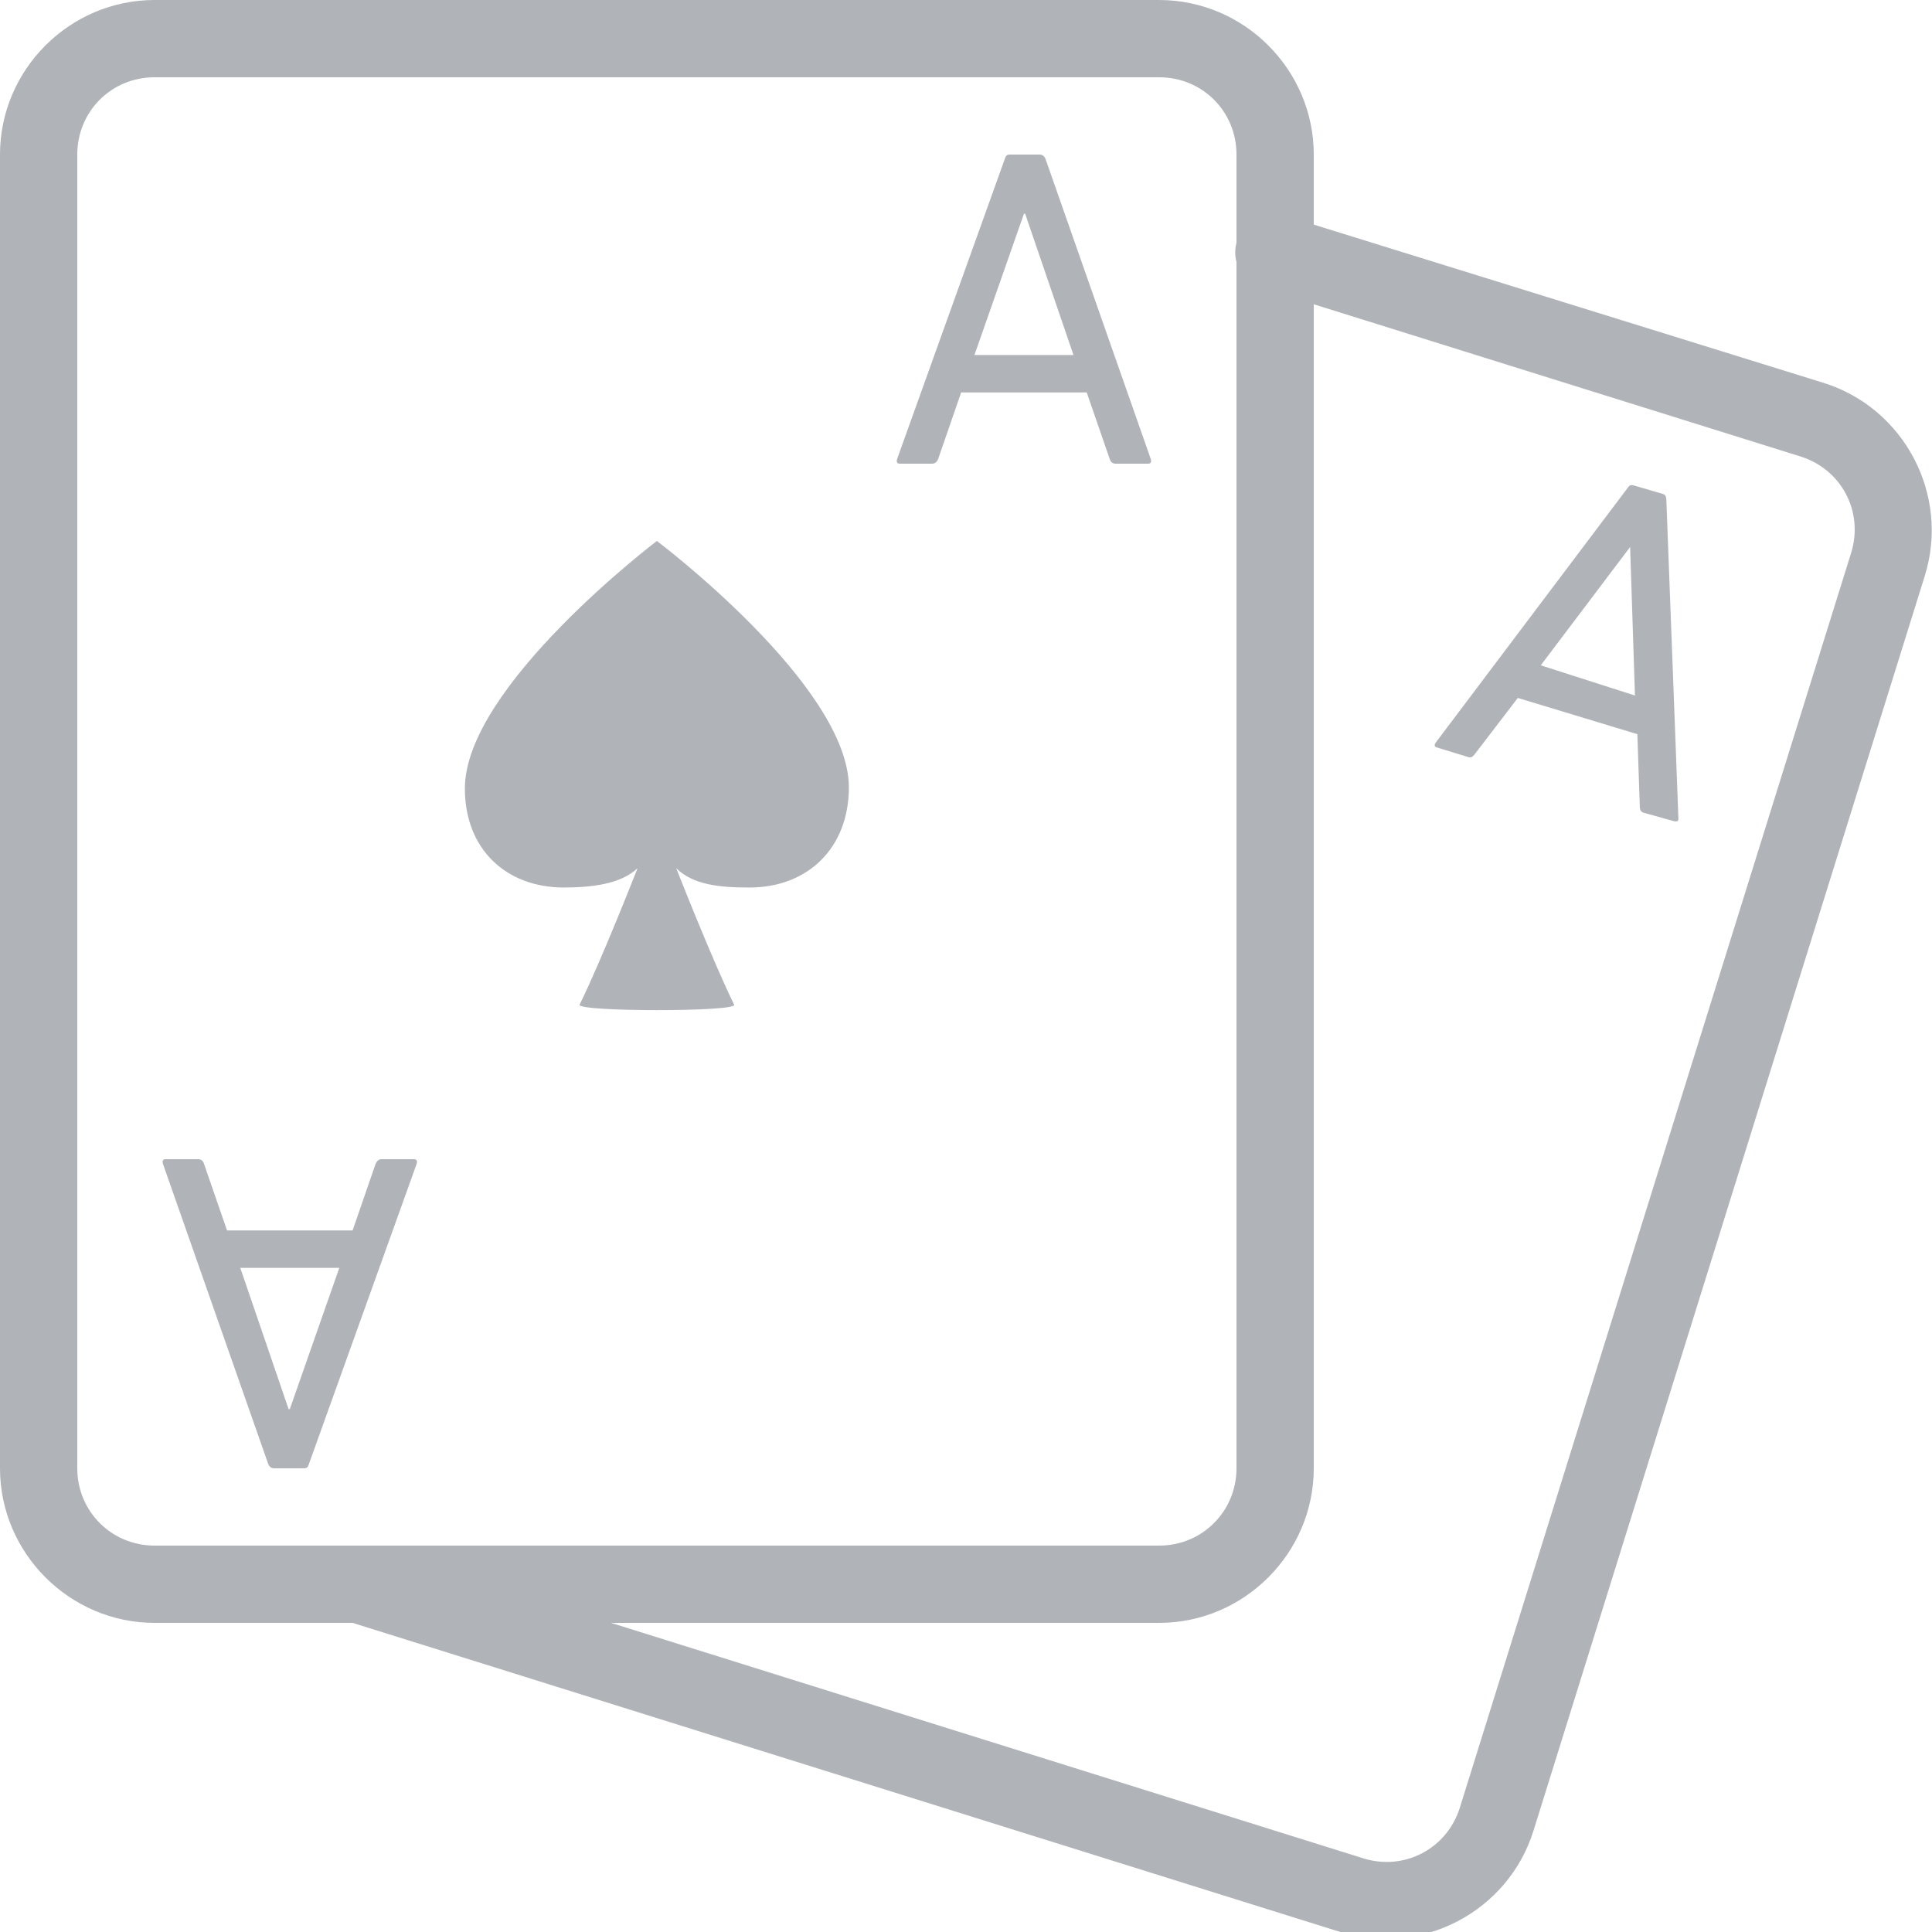
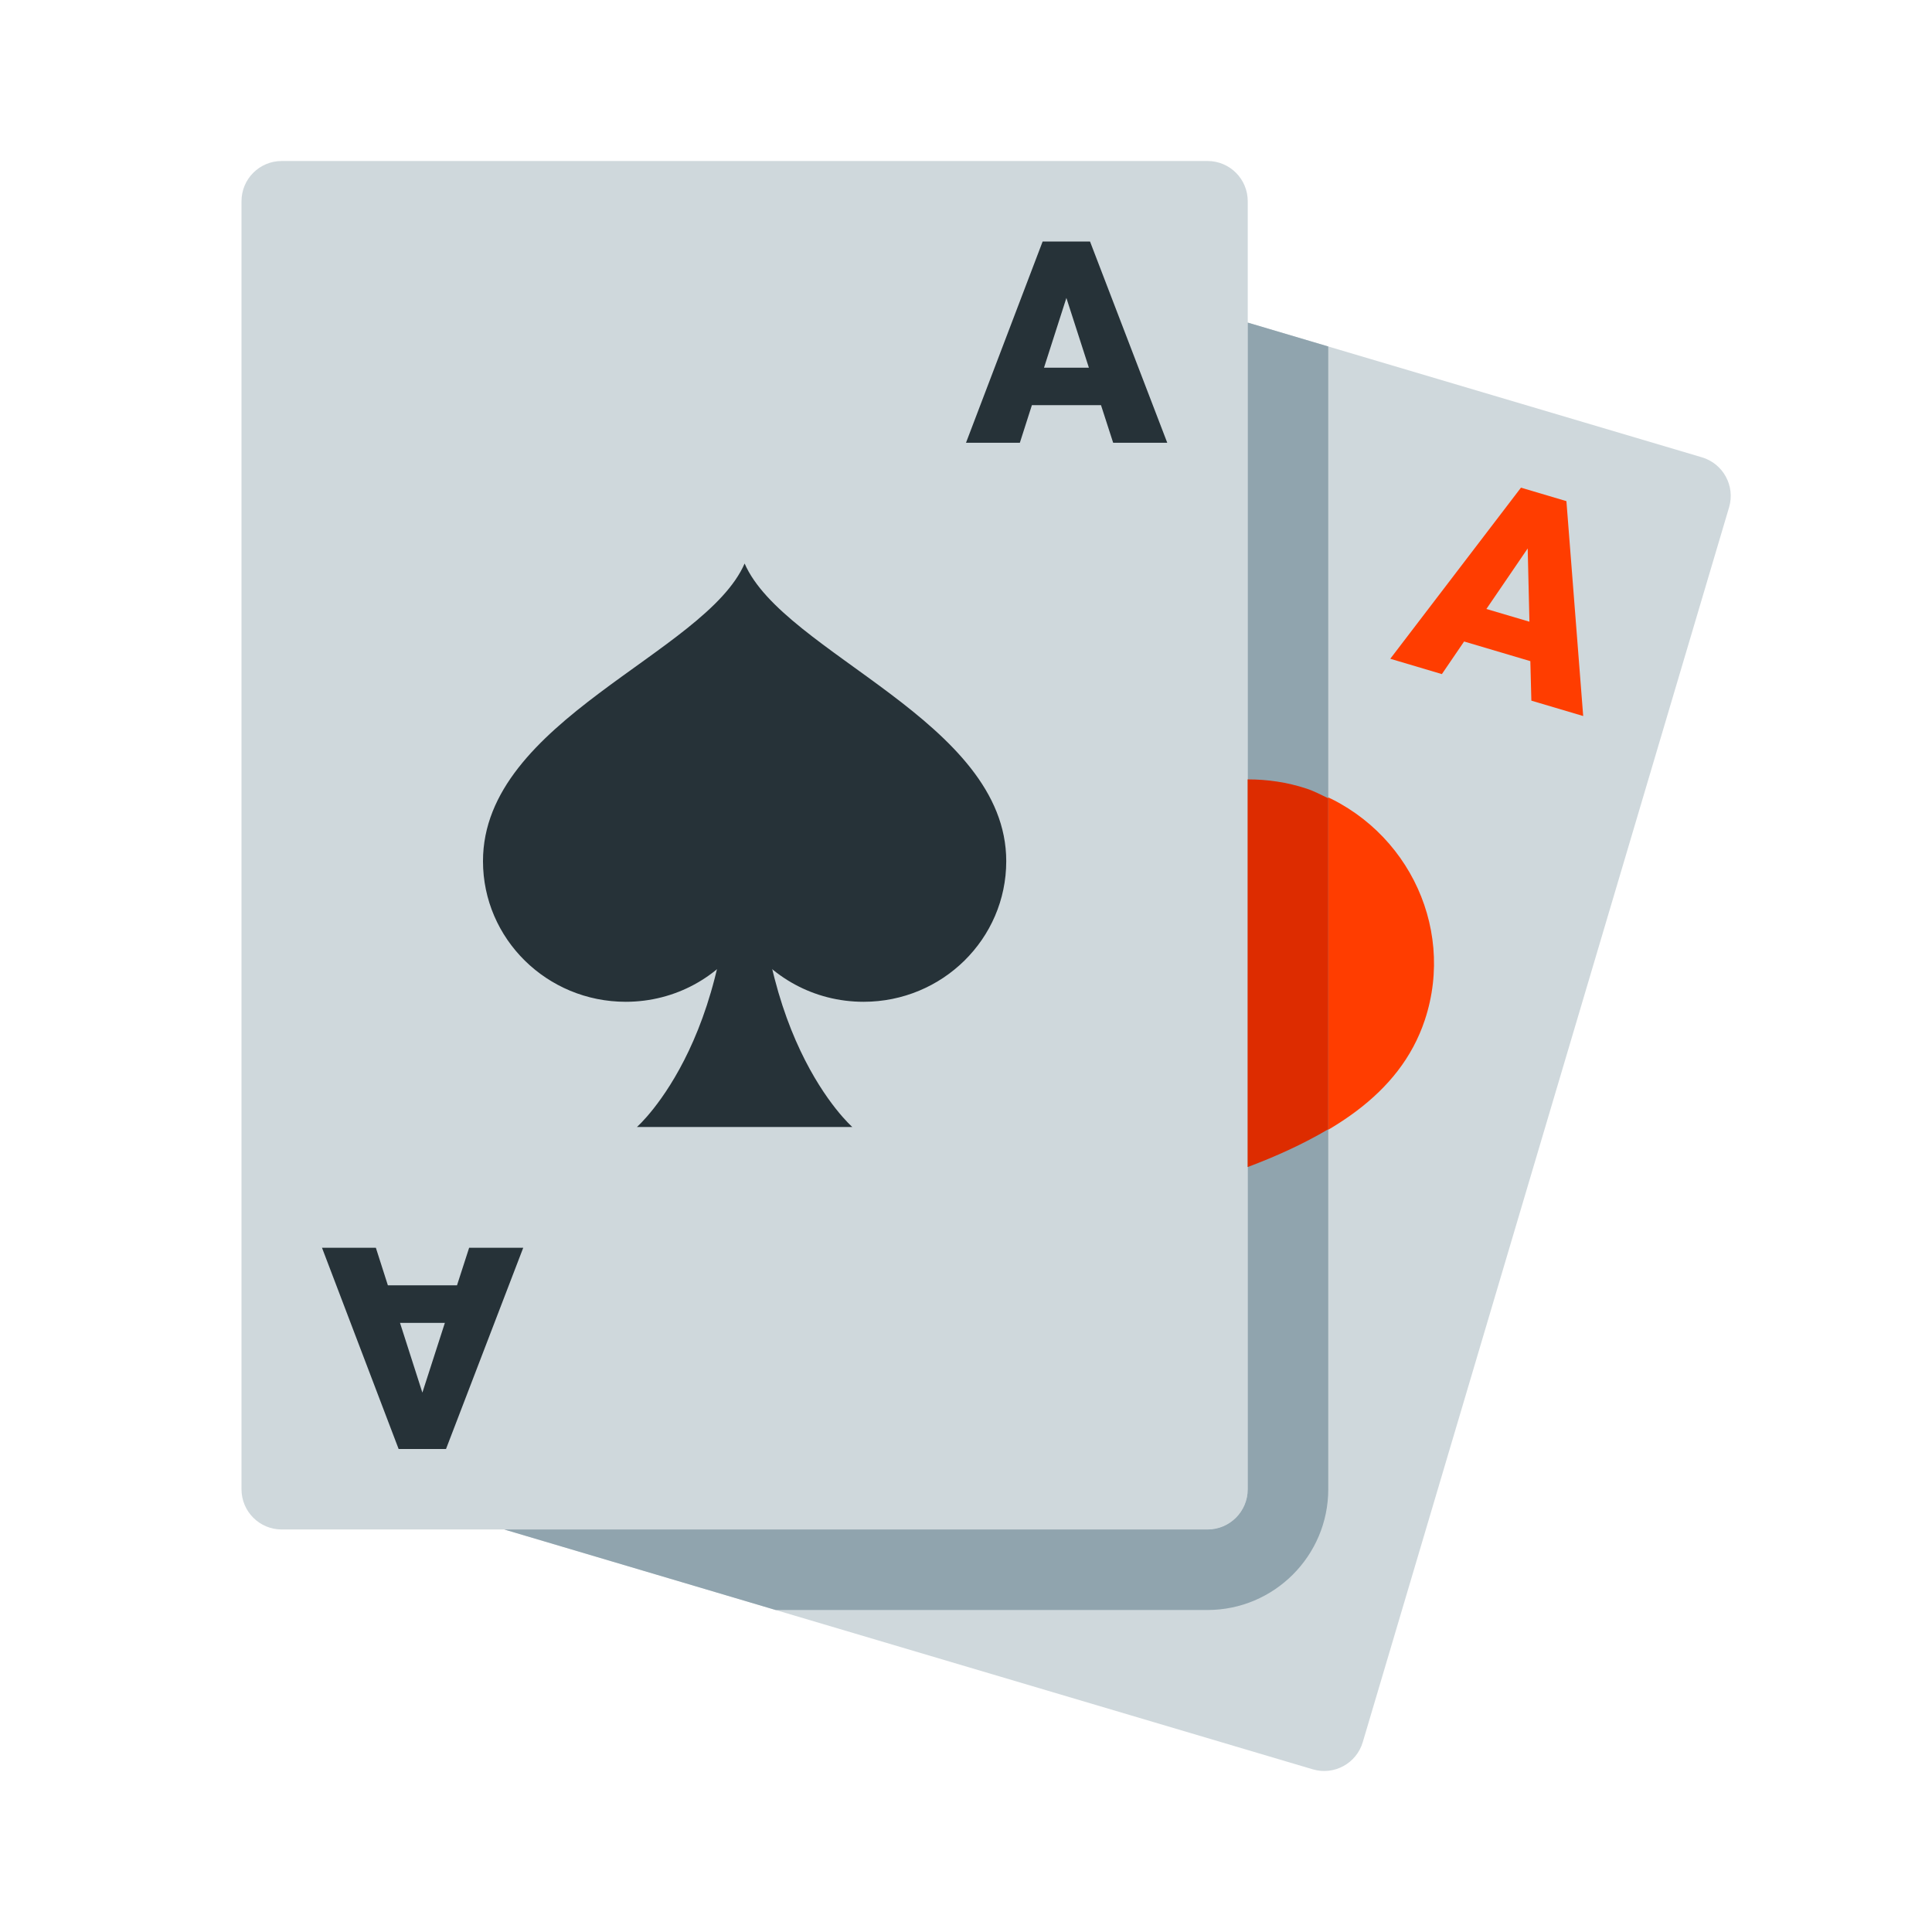
<svg xmlns="http://www.w3.org/2000/svg" version="1.1" viewBox="0 0 172 172">
  <g fill="none" fill-rule="nonzero" stroke="none" stroke-width="1" stroke-linecap="butt" stroke-linejoin="miter" stroke-miterlimit="10" stroke-dasharray="" stroke-dashoffset="0" font-family="none" font-weight="none" font-size="none" text-anchor="none" style="mix-blend-mode: normal">
    <path d="M0,172v-172h172v172z" fill="none" />
-     <g fill="#b0b3b8">
-       <path d="M13.76,0c-7.552,0 -13.76,6.195 -13.76,13.76v116.96c0,7.552 6.208,13.76 13.76,13.76h17.63l87.935,27.52c7.216,2.244 14.956,-1.814 17.2,-9.03l34.83,-111.692c2.257,-7.216 -1.814,-14.956 -9.03,-17.2l-45.365,-14.082v-6.235c0,-7.565 -6.208,-13.76 -13.76,-13.76zM13.76,6.88h89.44c3.843,0 6.88,3.037 6.88,6.88v7.848c-0.148,0.564 -0.148,1.156 0,1.72v107.392c0,3.83 -3.05,6.88 -6.88,6.88h-89.44c-3.83,0 -6.88,-3.05 -6.88,-6.88v-116.96c0,-3.843 3.037,-6.88 6.88,-6.88zM89.87,13.76c-0.282,0 -0.349,0.188 -0.43,0.43l-9.568,26.66c-0.081,0.242 -0.027,0.43 0.215,0.43h2.902c0.242,0 0.417,-0.148 0.537,-0.43l2.042,-5.912h11.18l2.042,5.912c0.081,0.282 0.255,0.43 0.537,0.43h2.902c0.242,0 0.296,-0.188 0.215,-0.43l-9.352,-26.66c-0.081,-0.242 -0.255,-0.43 -0.537,-0.43zM91.16,19.027h0.107l4.3,12.578h-8.815zM116.96,27.09l43.322,13.545c3.668,1.142 5.657,4.932 4.515,8.6l-34.83,111.692c-1.142,3.655 -4.932,5.657 -8.6,4.515l-66.972,-20.962h48.805c7.552,0 13.76,-6.208 13.76,-13.76zM145.125,43.215c-0.094,0.04 -0.148,0.107 -0.215,0.215l-17.093,22.683c-0.148,0.215 -0.121,0.363 0.107,0.43l2.795,0.86c0.242,0.067 0.336,0.013 0.537,-0.215l3.87,-5.053l10.643,3.225l0.215,6.343c-0.013,0.296 0.054,0.564 0.323,0.645l2.688,0.752c0.228,0.067 0.443,0.04 0.43,-0.215l-1.075,-28.38c-0.013,-0.255 -0.054,-0.457 -0.323,-0.537l-2.58,-0.752c-0.134,-0.04 -0.228,-0.04 -0.323,0zM58.48,48.16c0,0 -17.106,12.967 -17.093,22.038c0,5.415 3.682,8.815 8.815,8.815c2.459,-0.013 5.026,-0.282 6.558,-1.72c0,0 -3.265,8.331 -5.16,12.148c-0.323,0.645 14.082,0.658 13.76,0c-1.895,-3.83 -5.16,-12.148 -5.16,-12.148c1.532,1.505 3.897,1.72 6.558,1.72c5.147,-0.013 8.815,-3.507 8.815,-8.922c-0.013,-9.07 -17.093,-21.93 -17.093,-21.93zM145.125,48.697l0.43,13.223l-8.385,-2.688zM14.727,103.2c-0.242,0 -0.296,0.188 -0.215,0.43l9.352,26.66c0.081,0.242 0.255,0.43 0.537,0.43h2.688c0.282,0 0.349,-0.188 0.43,-0.43l9.568,-26.66c0.081,-0.242 0.027,-0.43 -0.215,-0.43h-2.902c-0.242,0 -0.417,0.148 -0.537,0.43l-2.042,5.912h-11.18l-2.042,-5.912c-0.081,-0.282 -0.255,-0.43 -0.537,-0.43zM21.392,112.875h8.815l-4.407,12.578h-0.107z" />
+     <g>
+       <path d="M111.083,132.583c0,1.982 -1.602,3.583 -3.583,3.583h-82.417c-1.982,0 -3.583,-1.602 -3.583,-3.583v-114.667c0,-1.982 1.602,-3.583 3.583,-3.583h82.417c1.982,0 3.583,1.602 3.583,3.583z" fill="#cfd8dc" />
+       <path d="M151.518,40.714l-40.434,-11.993v103.863c0,1.982 -1.602,3.583 -3.583,3.583h-62.604l71.971,21.349c1.896,0.566 3.892,-0.52 4.454,-2.415l32.612,-109.933c0.563,-1.899 -0.52,-3.888 -2.415,-4.454z" fill="#cfd8dc" />
+       <path d="M136.242,58.86l-5.898,-1.749l-1.978,2.902l-4.594,-1.365l11.635,-15.233l4.046,1.2l1.494,19.131l-4.615,-1.369zM132.329,54.216l3.831,1.132l-0.154,-6.522zM116.308,70.208c-1.734,-0.573 -3.497,-0.817 -5.224,-0.817v34.508c7.12,-2.677 13.524,-6.328 15.767,-13.101c2.817,-8.514 -1.906,-17.727 -10.542,-20.59z" fill="#ff3d00" />
+       <path d="M118.25,30.845l-7.167,-2.125v103.863c0,1.982 -1.602,3.583 -3.583,3.583h-62.604l24.159,7.167h38.446c5.927,0 10.75,-4.823 10.75,-10.75z" fill="#90a4ae" />
+       <g fill="#263238">
+         <path d="M67.66,71.072h-1.369h-1.369c1.369,20.902 -8.22,29.262 -8.22,29.262h19.178c0,0 -9.589,-8.36 -8.22,-29.262z" />
+         <path d="M55.706,89.186c4.425,0 8.31,-2.225 10.585,-5.604c2.275,3.379 6.16,5.604 10.589,5.604c7.013,0 12.703,-5.604 12.703,-12.52c0,-12.459 -19.798,-18.458 -23.292,-26.499c-3.494,8.037 -23.292,13.936 -23.292,26.499c0,6.912 5.69,12.52 12.707,12.52M98.019,36.07h-6.153l-1.071,3.347h-4.795l6.823,-17.917h4.218l6.876,17.917h-4.816zM92.945,32.734h3.995l-2.003,-6.21zM41.767,111.083h4.816l-6.876,17.917h-4.218l-6.823,-17.917h4.795l1.071,3.347h6.153zM37.603,123.98l2.003,-6.21h-3.995z" />
+       </g>
+       <path d="M111.083,103.895c2.541,-0.953 4.963,-2.057 7.167,-3.361v-29.466c-0.638,-0.305 -1.254,-0.638 -1.942,-0.864c-1.738,-0.573 -3.497,-0.817 -5.224,-0.817z" fill="#dd2c00" />
    </g>
  </g>
</svg>
